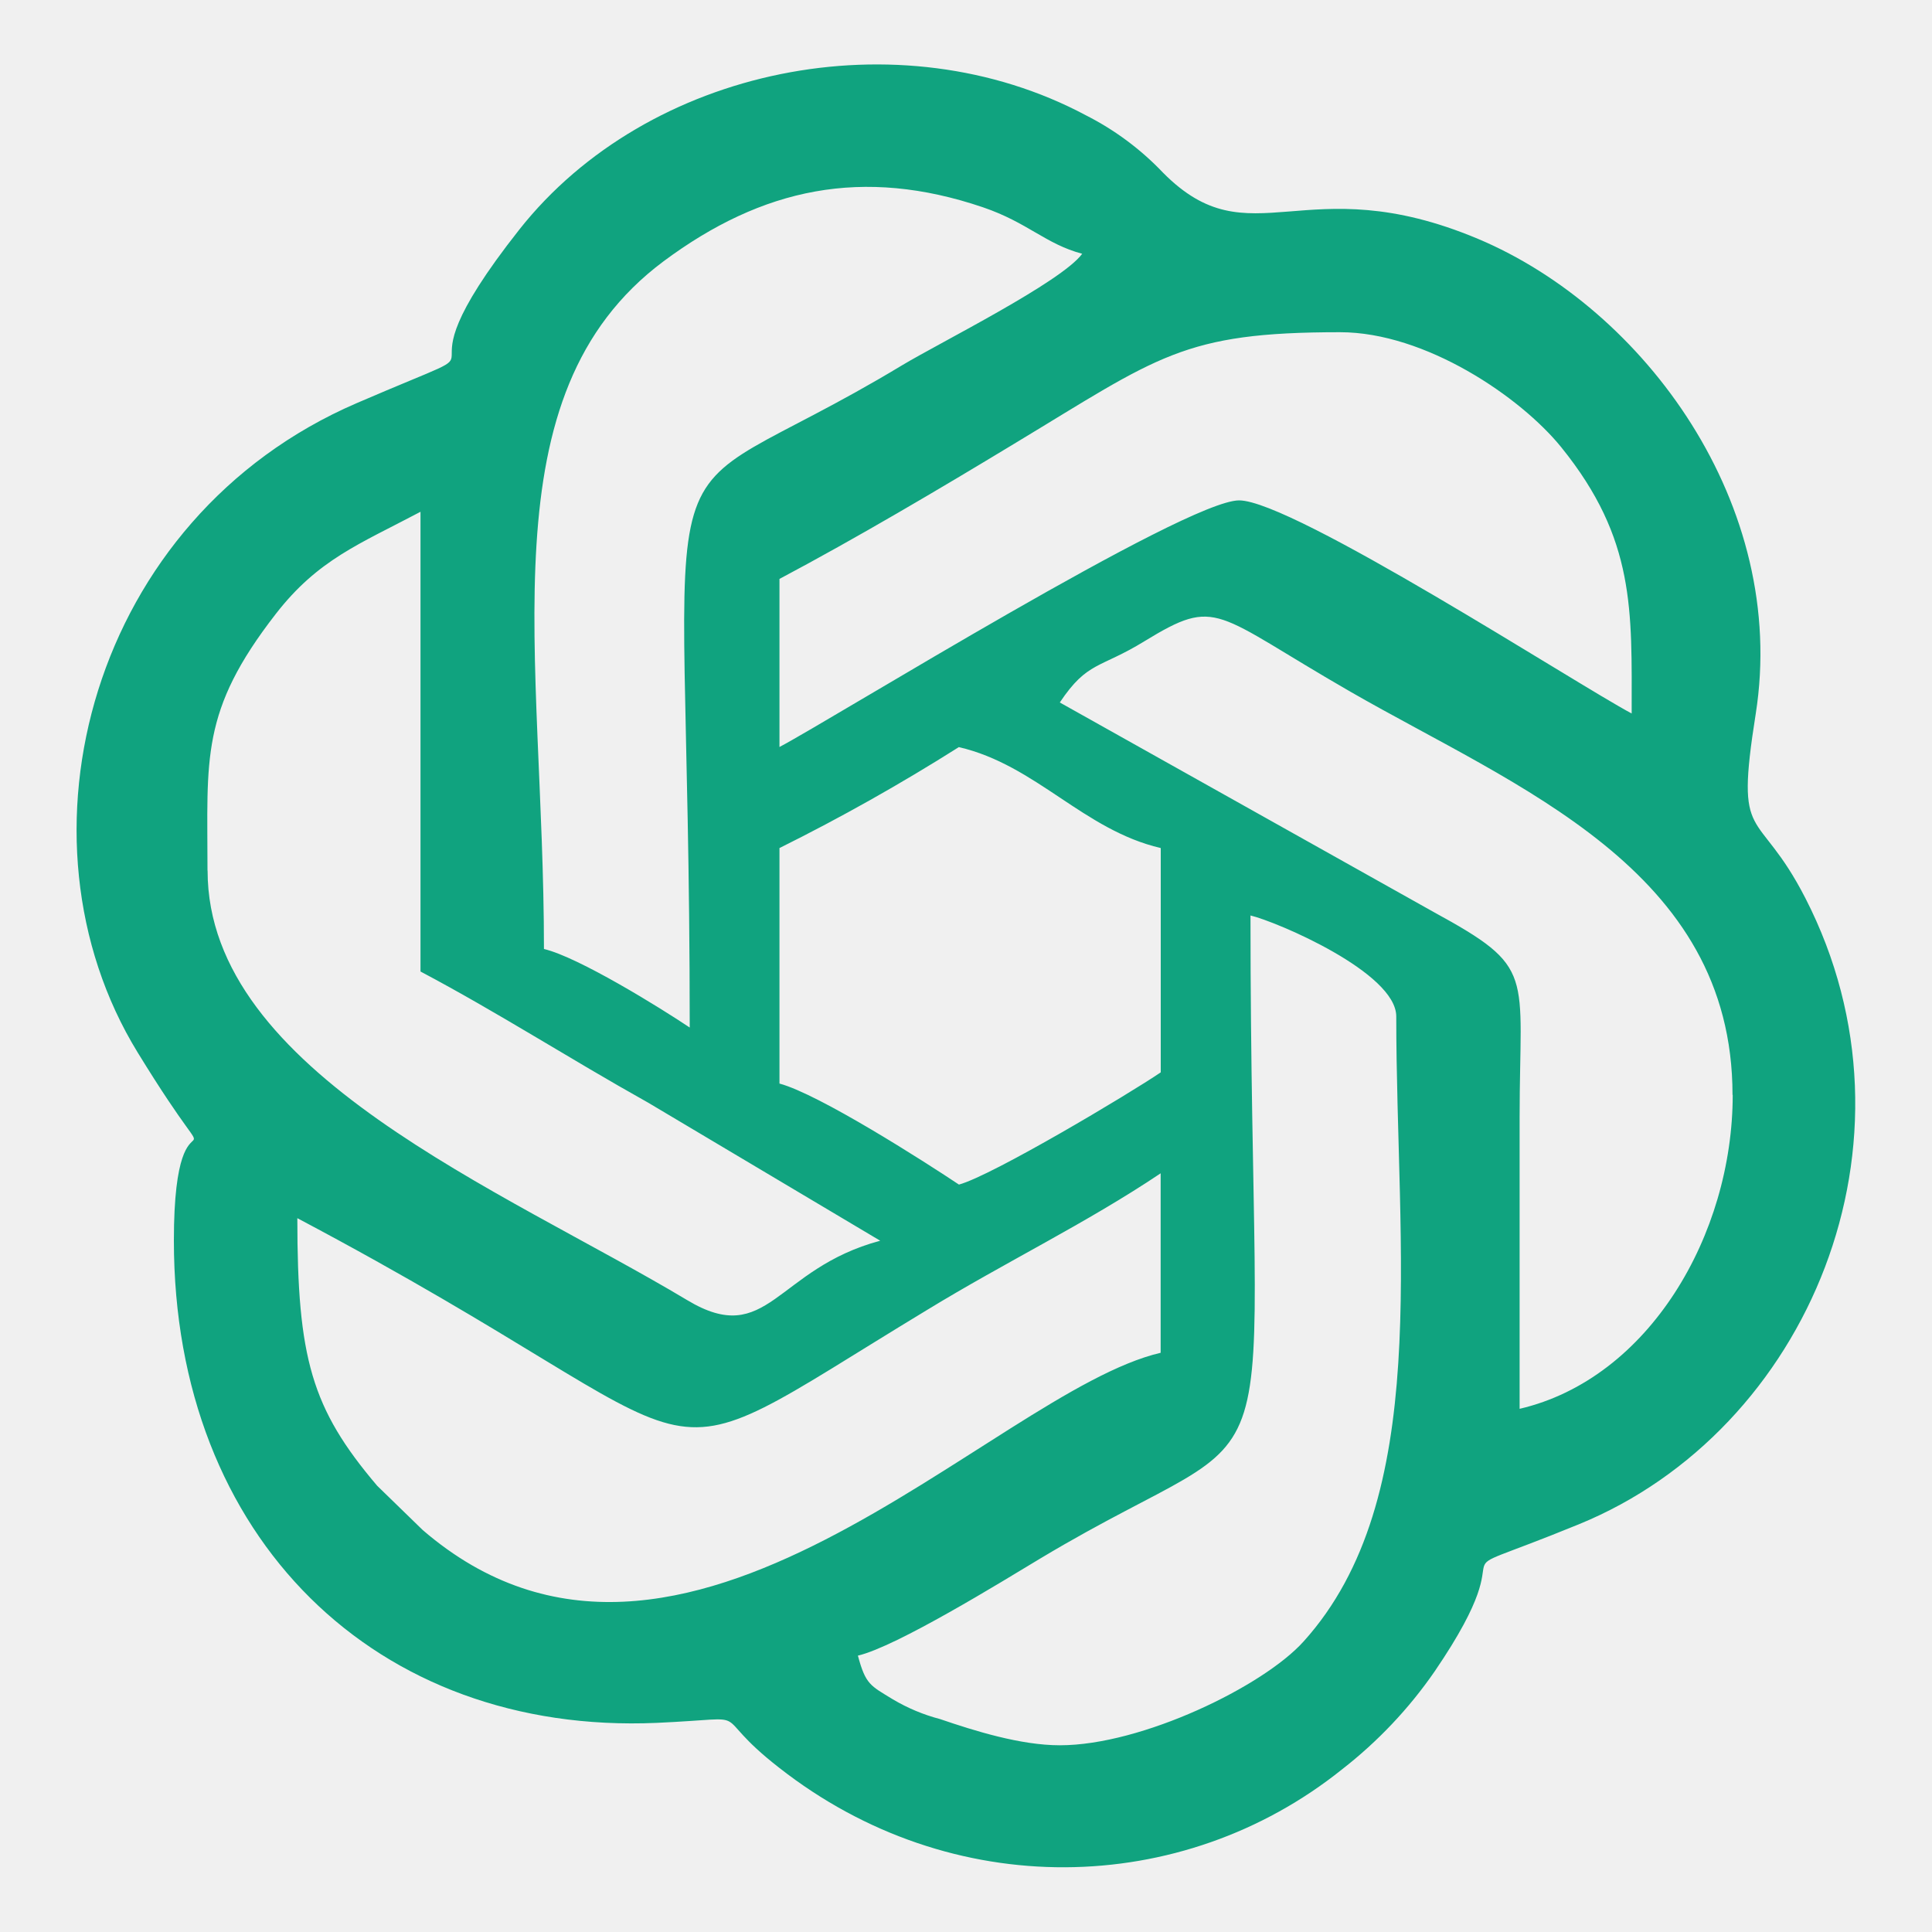
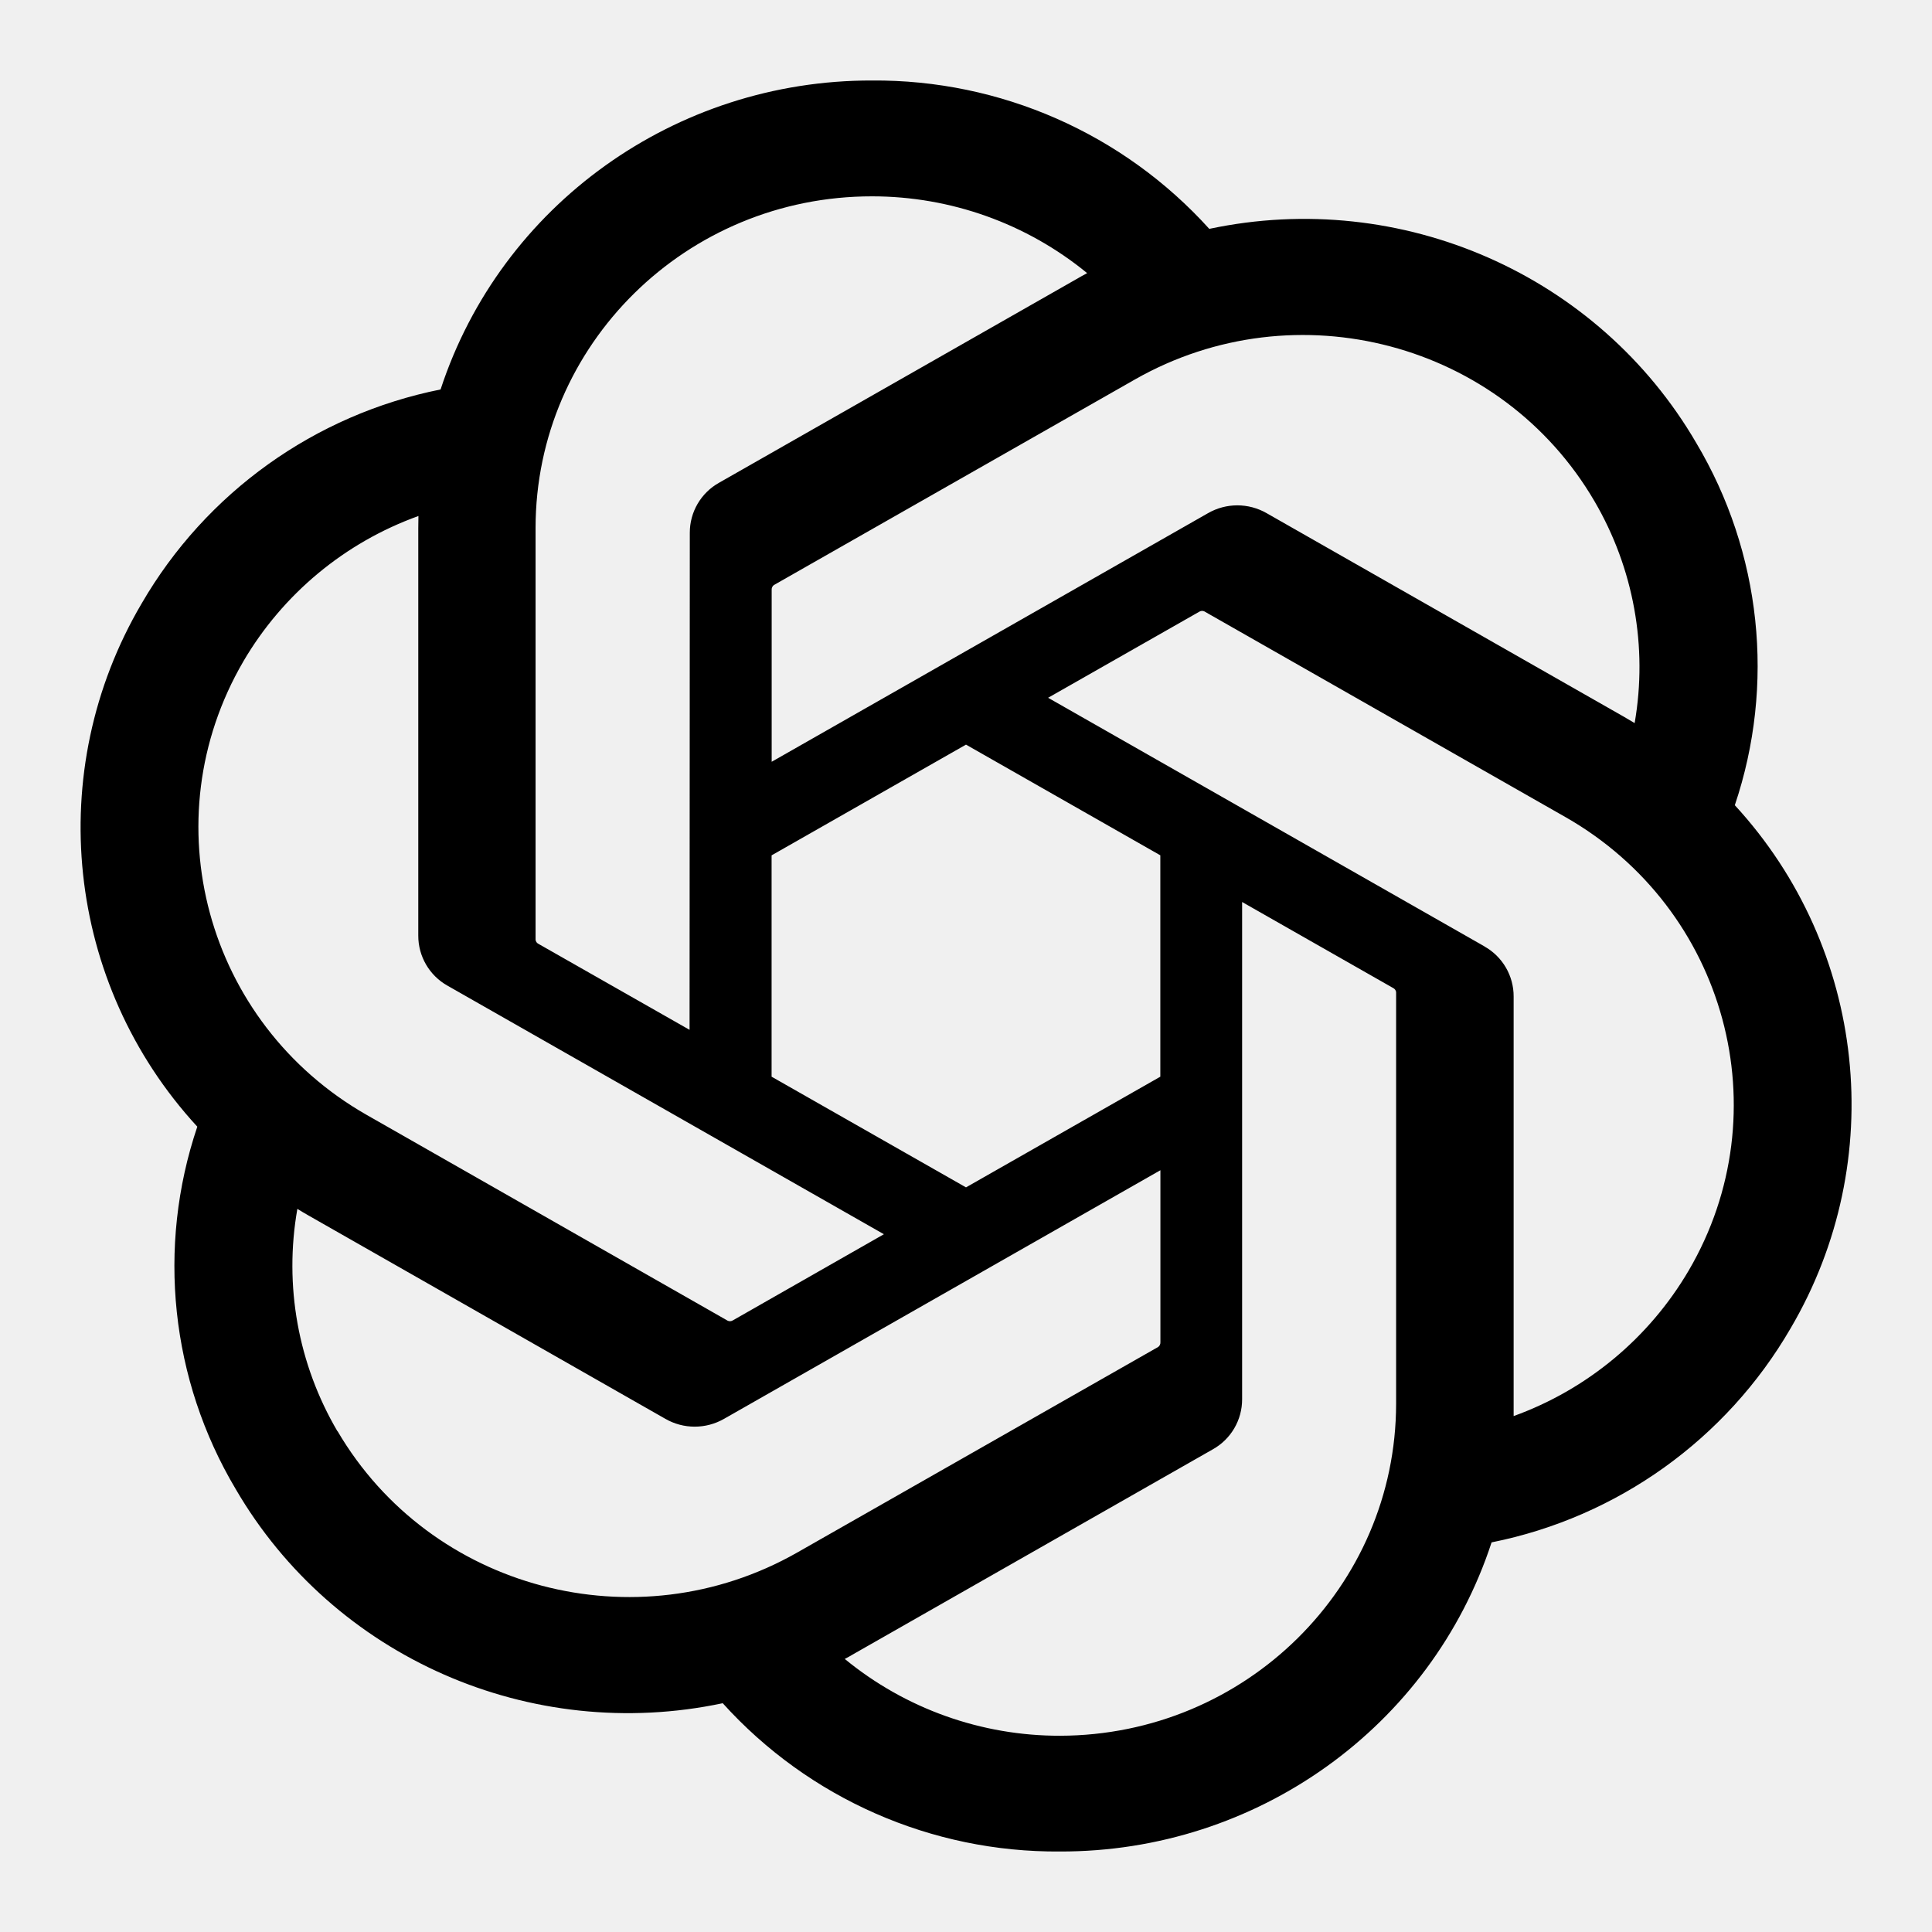
- <svg xmlns="http://www.w3.org/2000/svg" width="20" height="20" viewBox="0 0 20 20" fill="none">
-   <g clip-path="url(#clip0_138_988)">
-     <path d="M10.971 18.067C10.565 18.067 10.089 17.918 9.732 17.796C9.56 17.751 9.395 17.682 9.242 17.591C9.01 17.449 8.961 17.439 8.881 17.139C9.282 17.045 10.368 16.375 10.775 16.13C13.489 14.505 12.945 15.94 12.945 9.477C13.219 9.542 14.454 10.068 14.454 10.522C14.454 12.948 14.829 15.514 13.495 16.992C13.079 17.456 11.821 18.067 10.972 18.067H10.971ZM3.077 12.61C7.791 15.105 6.438 15.473 9.598 13.56C10.41 13.064 11.246 12.662 12.015 12.146V14.004C10.273 14.409 7.051 18.142 4.376 15.839L3.904 15.38C3.224 14.579 3.078 14.06 3.078 12.611L3.077 12.61ZM9.926 12.262C9.563 12.02 8.477 11.326 8.069 11.217V8.779C8.705 8.463 9.325 8.114 9.926 7.734C10.727 7.92 11.215 8.592 12.016 8.779V11.101C11.691 11.322 10.269 12.171 9.926 12.263V12.262ZM2.148 9.011C2.148 7.851 2.07 7.365 2.856 6.354C3.293 5.791 3.722 5.632 4.353 5.298V10.057C5.157 10.483 5.881 10.951 6.71 11.415L9.112 12.844C8.027 13.134 7.951 13.962 7.114 13.459C5.206 12.316 2.149 11.101 2.149 9.013L2.148 9.011ZM17.937 11.333C17.937 12.783 17.069 14.272 15.731 14.584V11.566C15.731 10.056 15.908 10.024 14.839 9.44L10.971 7.272C11.259 6.842 11.383 6.924 11.849 6.637C12.609 6.173 12.56 6.344 13.982 7.162C15.7 8.15 17.935 8.995 17.935 11.335L17.937 11.333ZM8.069 7.734V5.993C8.866 5.57 9.722 5.064 10.5 4.593C11.997 3.69 12.241 3.439 13.872 3.439C14.756 3.439 15.741 4.109 16.163 4.631C16.932 5.583 16.891 6.32 16.891 7.386C16.324 7.085 13.383 5.18 12.827 5.18C12.271 5.18 8.641 7.43 8.067 7.734H8.069ZM7.14 10.637C6.842 10.437 5.989 9.908 5.631 9.824C5.631 6.756 5.013 4.089 6.869 2.705C7.891 1.945 8.932 1.724 10.176 2.146C10.64 2.304 10.823 2.526 11.203 2.627C10.988 2.92 9.732 3.545 9.339 3.781C6.521 5.481 7.14 3.917 7.14 10.637ZM1.8 12.843C1.8 15.926 3.899 17.962 6.8 17.835C7.89 17.786 7.288 17.694 8.065 18.299C9.848 19.698 12.236 19.643 13.892 18.317C14.261 18.03 14.585 17.688 14.851 17.303C15.912 15.748 14.651 16.472 16.345 15.779C18.719 14.808 19.98 11.816 18.69 9.299C18.19 8.323 17.956 8.773 18.175 7.391C18.516 5.229 17.023 3.198 15.301 2.473C13.498 1.715 12.948 2.705 12.04 1.788C11.81 1.546 11.54 1.345 11.242 1.194C9.307 0.161 6.706 0.695 5.378 2.374C3.895 4.252 5.551 3.372 3.693 4.173C0.943 5.358 0.061 8.672 1.425 10.895C2.46 12.582 1.8 10.985 1.8 12.841V12.843Z" fill="#10A37F" />
-   </g>
-   <defs>
-     <clipPath id="clip0_138_988">
-       <rect width="18.667" height="18.667" fill="white" transform="translate(0.666626 0.666672)" />
-     </clipPath>
-   </defs>
+ <svg xmlns="http://www.w3.org/2000/svg" fill="currentColor" fill-rule="evenodd" height="1em" style="flex:none;line-height:1" viewBox="0 0 24 24" width="1em">
+   <path d="M21.55 10.004a5.416 5.416 0 00-.478-4.501c-1.217-2.09-3.662-3.166-6.05-2.66A5.59 5.59 0 0010.831 1C8.39.995 6.224 2.546 5.473 4.838A5.553 5.553 0 001.76 7.496a5.487 5.487 0 00.691 6.5 5.416 5.416 0 00.477 4.502c1.217 2.09 3.662 3.165 6.05 2.66A5.586 5.586 0 0013.168 23c2.443.006 4.61-1.546 5.361-3.84a5.553 5.553 0 003.715-2.66 5.488 5.488 0 00-.693-6.497v.001zm-8.381 11.558a4.199 4.199 0 01-2.675-.954c.034-.018.093-.05.132-.074l4.44-2.53a.71.71 0 00.364-.623v-6.176l1.877 1.069c.02.01.033.029.036.05v5.115c-.003 2.274-1.87 4.118-4.174 4.123zM4.192 17.78a4.059 4.059 0 01-.498-2.763c.032.02.09.055.131.078l4.44 2.53c.225.13.504.13.73 0l5.42-3.088v2.138a.068.068 0 01-.027.057L9.9 19.288c-1.999 1.136-4.552.46-5.707-1.51h-.001zM3.023 8.216A4.15 4.15 0 015.198 6.41l-.002.151v5.06a.711.711 0 00.364.624l5.42 3.087-1.876 1.07a.067.067 0 01-.063.005l-4.489-2.559c-1.995-1.14-2.679-3.658-1.53-5.63h.001zm15.417 3.54l-5.42-3.088L14.896 7.6a.067.067 0 01.063-.006l4.489 2.557c1.998 1.14 2.683 3.662 1.529 5.633a4.163 4.163 0 01-2.174 1.807V12.38a.71.71 0 00-.363-.623zm1.867-2.773a6.04 6.04 0 00-.132-.078l-4.44-2.53a.731.731 0 00-.729 0l-5.42 3.088V7.325a.068.068 0 01.027-.057L14.1 4.713c2-1.137 4.555-.46 5.707 1.513.487.833.664 1.809.499 2.757h.001zm-11.741 3.81l-1.877-1.068a.065.065 0 01-.036-.051V6.559c.001-2.277 1.873-4.122 4.181-4.12.976 0 1.92.338 2.671.954-.034.018-.092.05-.131.073l-4.44 2.53a.71.71 0 00-.365.623l-.003 6.173v.002zm1.02-2.168L12 9.25l2.414 1.375v2.75L12 14.75l-2.415-1.375v-2.75z" />
</svg>
